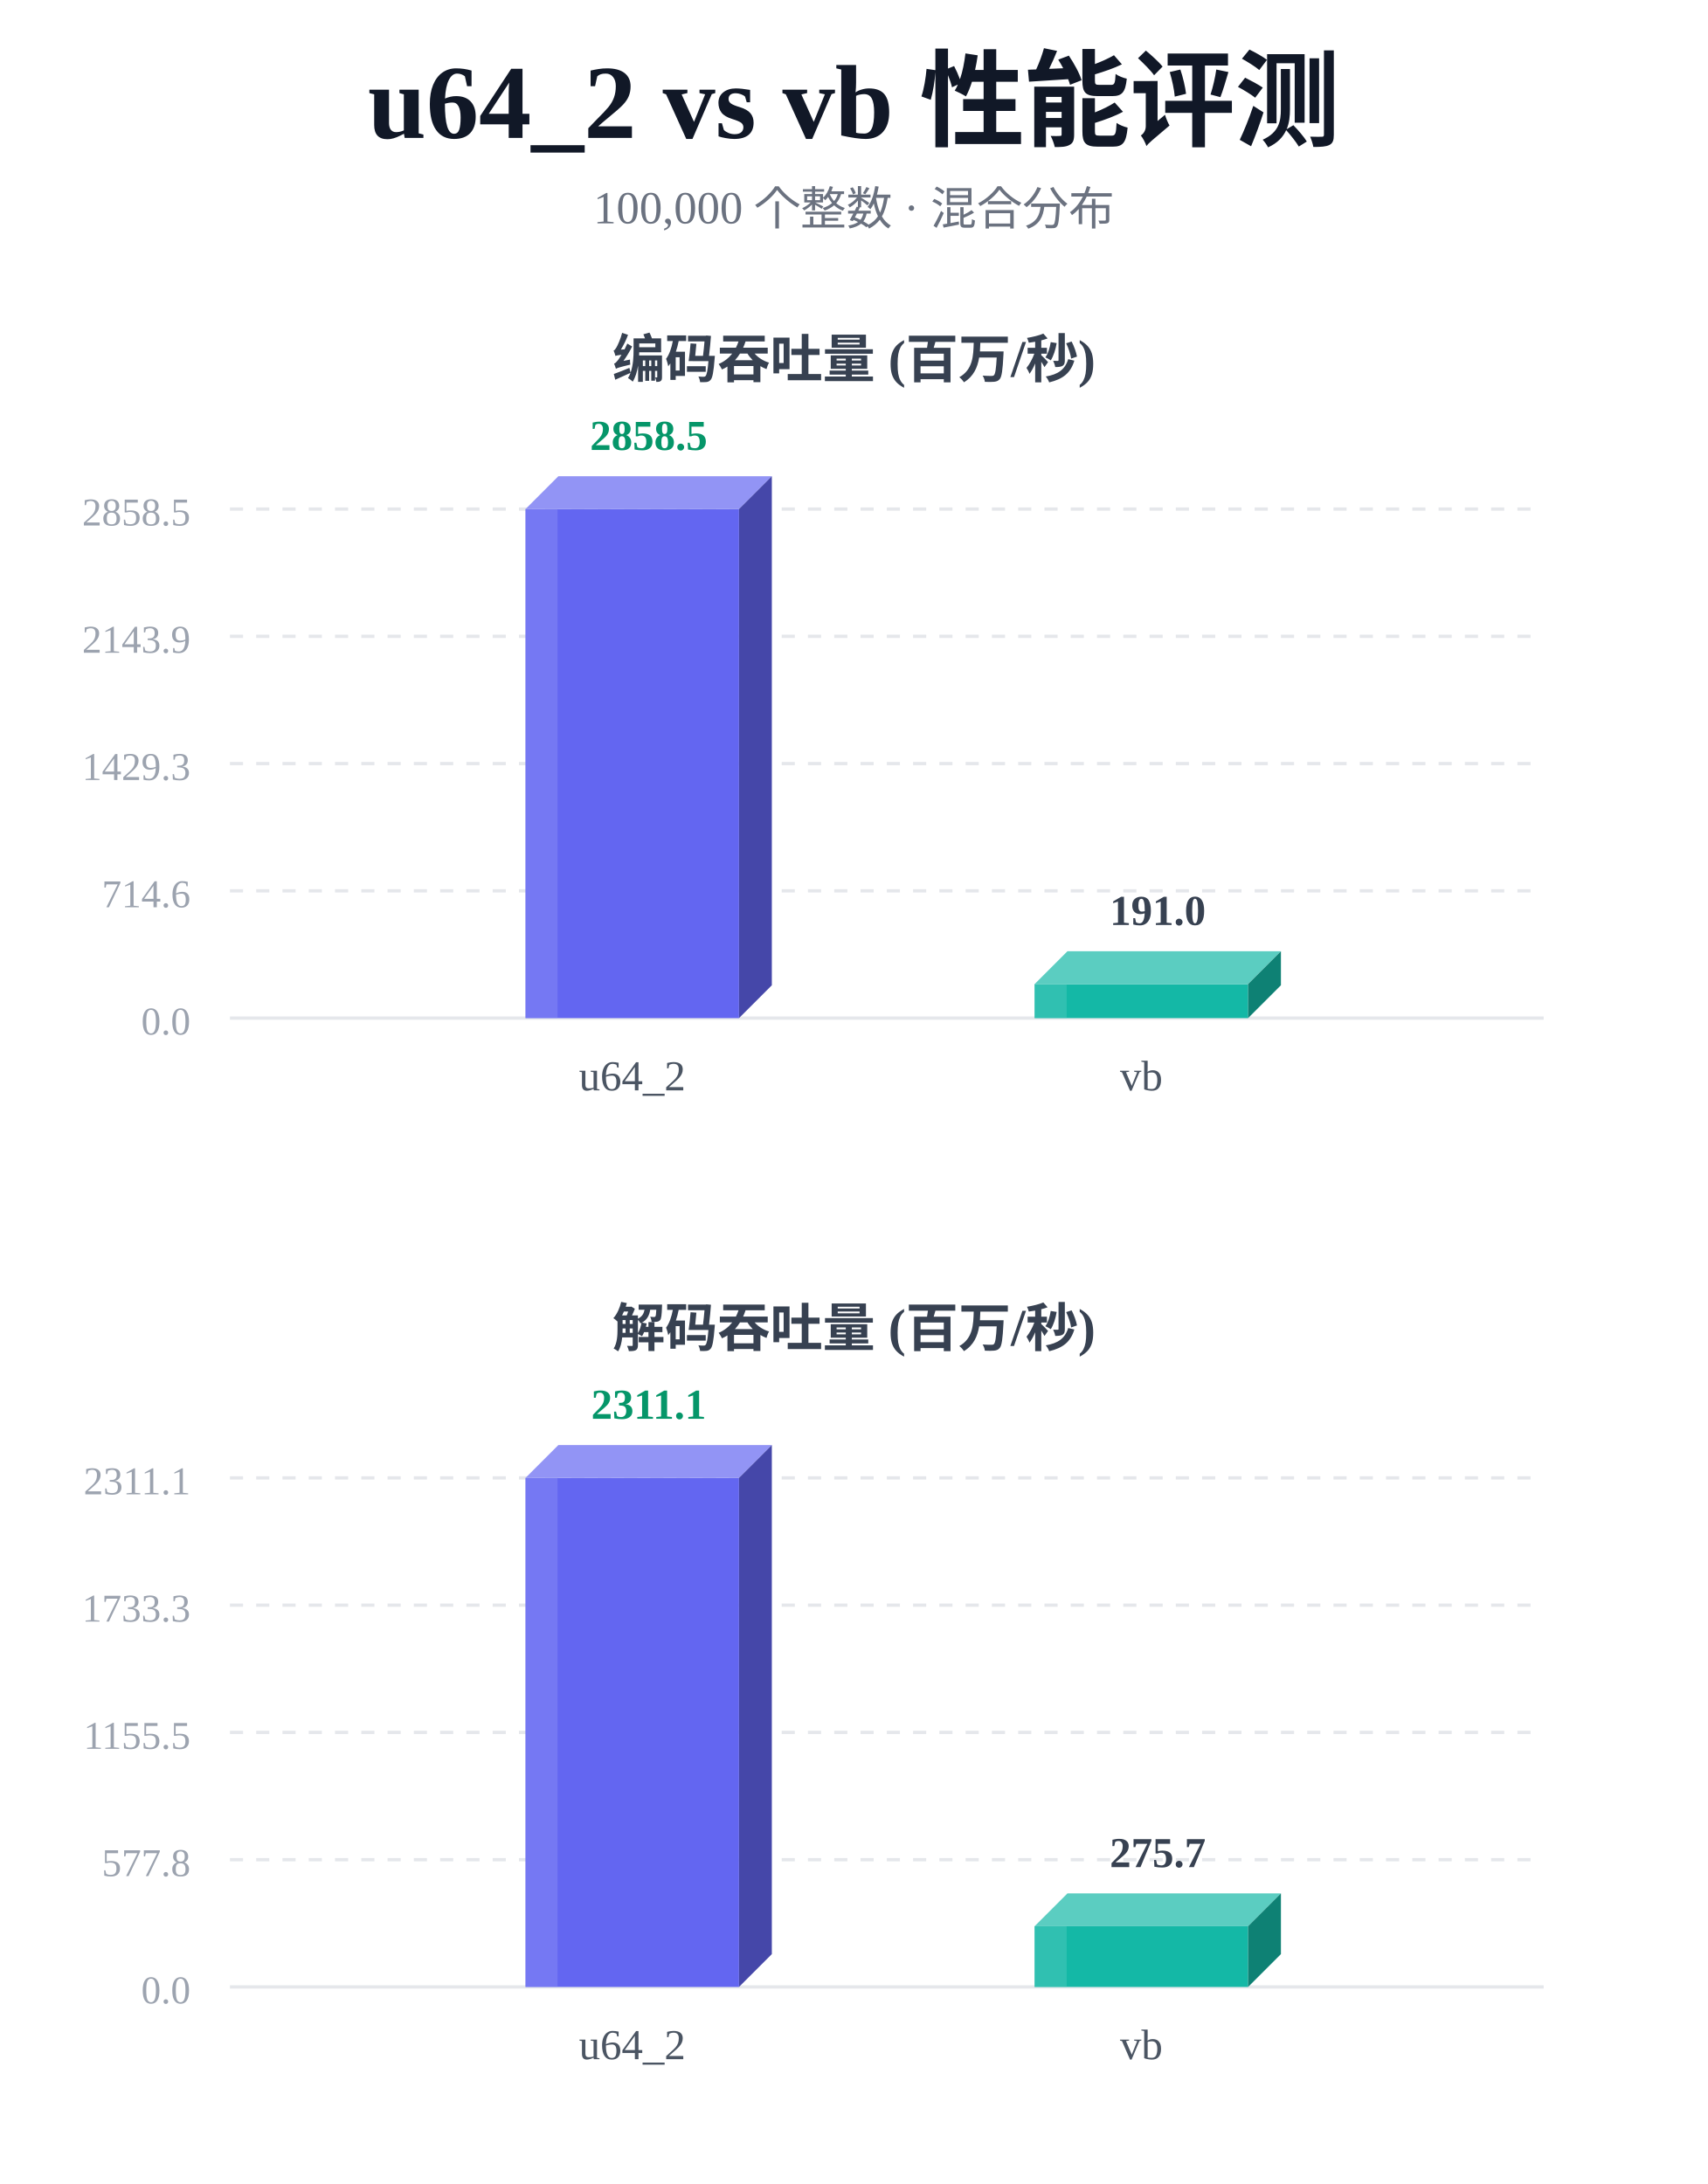
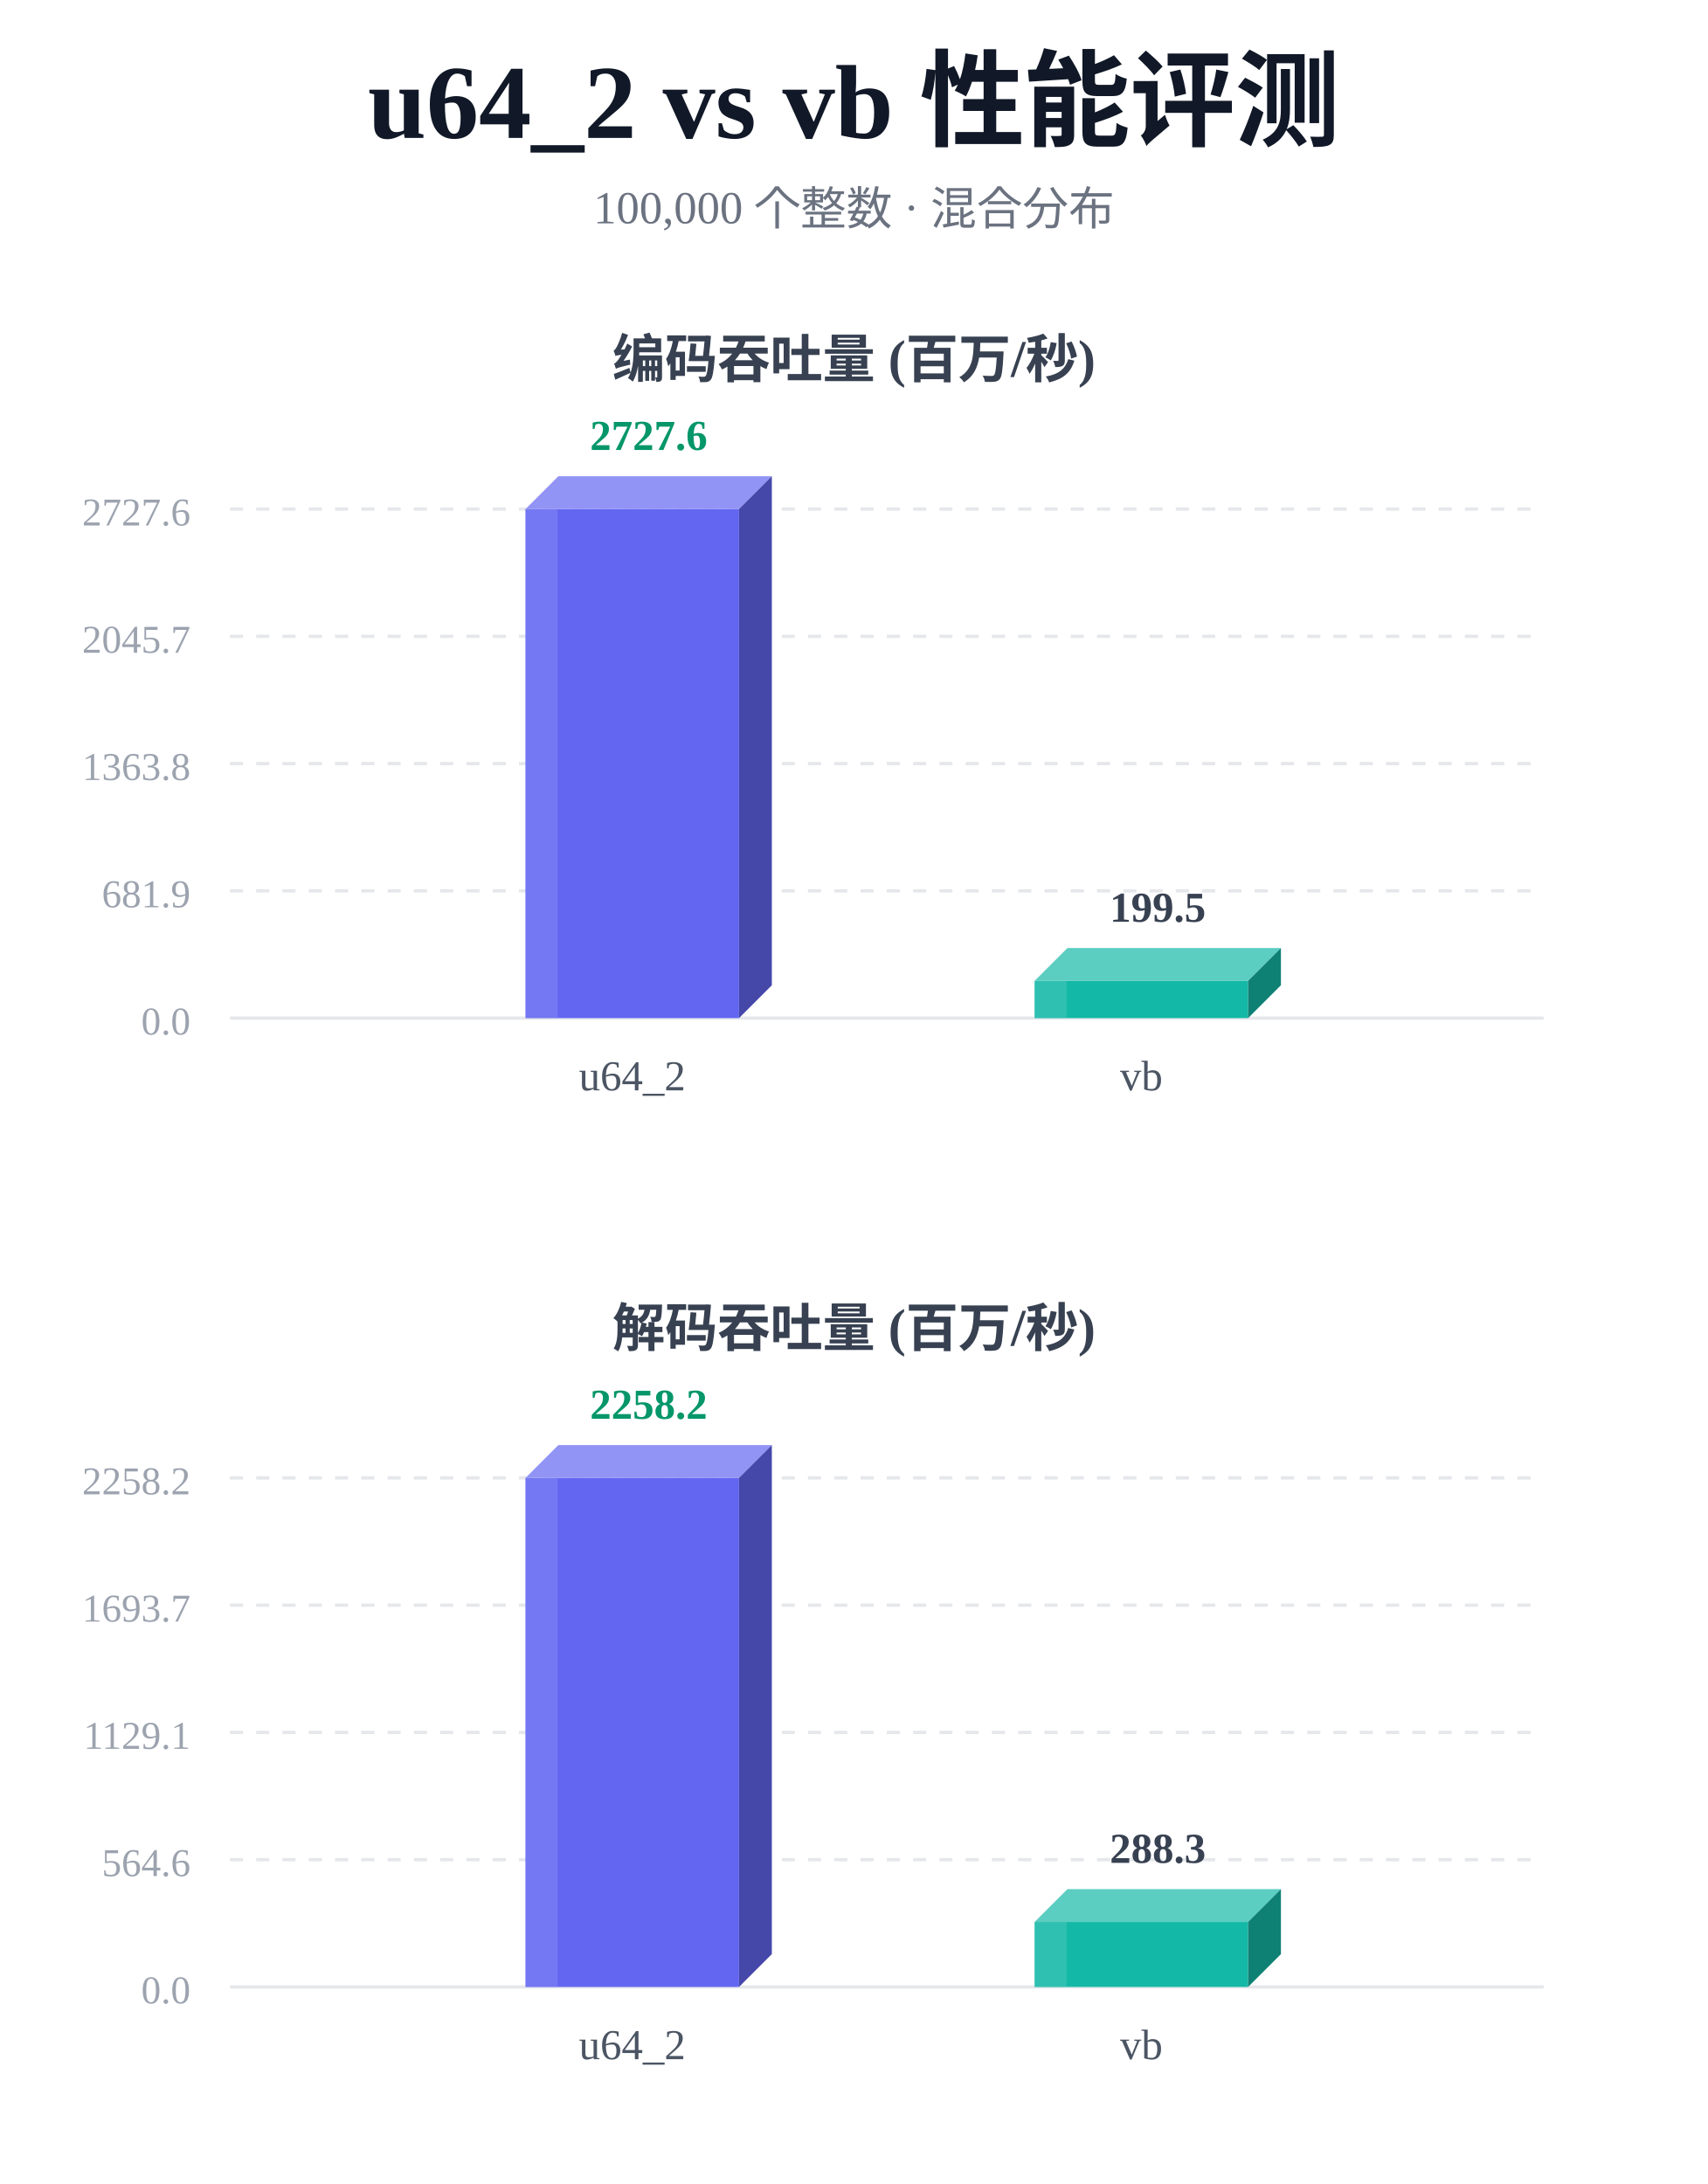
<svg xmlns="http://www.w3.org/2000/svg" width="520" height="665" viewBox="0 0 520 665">
  <text x="260" y="42" fill="#111827" font-size="32" font-weight="700" text-anchor="middle">u64_2 vs vb 性能评测</text>
  <text x="260" y="68" fill="#6b7280" font-size="14" text-anchor="middle">100,000 个整数 · 混合分布</text>
  <text x="260" y="115" fill="#374151" font-size="16" font-weight="600" text-anchor="middle">编码吞吐量 (百万/秒)</text>
  <path stroke="#e5e7eb" d="M70 310h400" />
  <text x="58" y="315" fill="#9ca3af" font-size="12" text-anchor="end">0.0</text>
  <path stroke="#e5e7eb" stroke-dasharray="4,4" d="M70 271.25h400" />
-   <text x="58" y="276.25" fill="#9ca3af" font-size="12" text-anchor="end">714.6</text>
+   <text x="58" y="276.25" fill="#9ca3af" font-size="12" text-anchor="end">681.9</text>
  <path stroke="#e5e7eb" stroke-dasharray="4,4" d="M70 232.5h400" />
-   <text x="58" y="237.5" fill="#9ca3af" font-size="12" text-anchor="end">1429.3</text>
+   <text x="58" y="237.5" fill="#9ca3af" font-size="12" text-anchor="end">1363.8</text>
  <path stroke="#e5e7eb" stroke-dasharray="4,4" d="M70 193.75h400" />
-   <text x="58" y="198.75" fill="#9ca3af" font-size="12" text-anchor="end">2143.9</text>
+   <text x="58" y="198.75" fill="#9ca3af" font-size="12" text-anchor="end">2045.7</text>
  <path stroke="#e5e7eb" stroke-dasharray="4,4" d="M70 155h400" />
-   <text x="58" y="160" fill="#9ca3af" font-size="12" text-anchor="end">2858.5</text>
+   <text x="58" y="160" fill="#9ca3af" font-size="12" text-anchor="end">2727.6</text>
  <path fill="#6366f1" d="M160 155h65v155h-65z" />
  <path fill="#9294f5" d="M160 155h9.75v155H160z" opacity=".4" />
  <path fill="#9294f5" d="m160 155 10-10h65l-10 10z" />
  <path fill="#4547a9" d="m225 155 10-10v155l-10 10z" />
-   <text x="197.5" y="137" fill="#059669" font-size="13" font-weight="600" text-anchor="middle">2858.5</text>
+   <text x="197.5" y="137" fill="#059669" font-size="13" font-weight="600" text-anchor="middle">2727.6</text>
  <text x="192.5" y="332" fill="#4b5563" font-size="13" font-weight="500" text-anchor="middle">u64_2</text>
-   <path fill="#14b8a6" d="M315 299.644h65V310h-65z" />
-   <path fill="#5bcdc1" d="M315 299.644h9.75V310H315z" opacity=".4" />
-   <path fill="#5bcdc1" d="m315 299.644 10-10h65l-10 10z" />
-   <path fill="#0e8174" d="m380 299.644 10-10V300l-10 10z" />
-   <text x="352.5" y="281.644" fill="#374151" font-size="13" font-weight="600" text-anchor="middle">191.0</text>
+   <path fill="#14b8a6" d="M315 298.665h65V310h-65z" />
+   <path fill="#5bcdc1" d="M315 298.665h9.75V310H315z" opacity=".4" />
+   <path fill="#5bcdc1" d="m315 298.665 10-10h65l-10 10z" />
+   <path fill="#0e8174" d="m380 298.665 10-10V300l-10 10z" />
+   <text x="352.5" y="280.665" fill="#374151" font-size="13" font-weight="600" text-anchor="middle">199.5</text>
  <text x="347.5" y="332" fill="#4b5563" font-size="13" font-weight="500" text-anchor="middle">vb</text>
  <text x="260" y="410" fill="#374151" font-size="16" font-weight="600" text-anchor="middle">解码吞吐量 (百万/秒)</text>
  <path stroke="#e5e7eb" d="M70 605h400" />
  <text x="58" y="610" fill="#9ca3af" font-size="12" text-anchor="end">0.0</text>
  <path stroke="#e5e7eb" stroke-dasharray="4,4" d="M70 566.25h400" />
-   <text x="58" y="571.25" fill="#9ca3af" font-size="12" text-anchor="end">577.8</text>
+   <text x="58" y="571.25" fill="#9ca3af" font-size="12" text-anchor="end">564.6</text>
  <path stroke="#e5e7eb" stroke-dasharray="4,4" d="M70 527.5h400" />
-   <text x="58" y="532.5" fill="#9ca3af" font-size="12" text-anchor="end">1155.5</text>
+   <text x="58" y="532.5" fill="#9ca3af" font-size="12" text-anchor="end">1129.1</text>
  <path stroke="#e5e7eb" stroke-dasharray="4,4" d="M70 488.75h400" />
-   <text x="58" y="493.75" fill="#9ca3af" font-size="12" text-anchor="end">1733.3</text>
+   <text x="58" y="493.75" fill="#9ca3af" font-size="12" text-anchor="end">1693.7</text>
  <path stroke="#e5e7eb" stroke-dasharray="4,4" d="M70 450h400" />
-   <text x="58" y="455" fill="#9ca3af" font-size="12" text-anchor="end">2311.1</text>
+   <text x="58" y="455" fill="#9ca3af" font-size="12" text-anchor="end">2258.2</text>
  <path fill="#6366f1" d="M160 450h65v155h-65z" />
  <path fill="#9294f5" d="M160 450h9.75v155H160z" opacity=".4" />
  <path fill="#9294f5" d="m160 450 10-10h65l-10 10z" />
  <path fill="#4547a9" d="m225 450 10-10v155l-10 10z" />
-   <text x="197.5" y="432" fill="#059669" font-size="13" font-weight="600" text-anchor="middle">2311.1</text>
+   <text x="197.5" y="432" fill="#059669" font-size="13" font-weight="600" text-anchor="middle">2258.2</text>
  <text x="192.5" y="627" fill="#4b5563" font-size="13" font-weight="500" text-anchor="middle">u64_2</text>
-   <path fill="#14b8a6" d="M315 586.512h65V605h-65z" />
-   <path fill="#5bcdc1" d="M315 586.512h9.75V605H315z" opacity=".4" />
-   <path fill="#5bcdc1" d="m315 586.512 10-10h65l-10 10z" />
-   <path fill="#0e8174" d="m380 586.512 10-10V595l-10 10z" />
-   <text x="352.5" y="568.512" fill="#374151" font-size="13" font-weight="600" text-anchor="middle">275.7</text>
+   <path fill="#14b8a6" d="M315 585.211h65V605h-65z" />
+   <path fill="#5bcdc1" d="M315 585.211h9.75V605H315z" opacity=".4" />
+   <path fill="#5bcdc1" d="m315 585.21 10-10h65l-10 10z" />
+   <path fill="#0e8174" d="m380 585.21 10-10V595l-10 10z" />
+   <text x="352.5" y="567.211" fill="#374151" font-size="13" font-weight="600" text-anchor="middle">288.3</text>
  <text x="347.5" y="627" fill="#4b5563" font-size="13" font-weight="500" text-anchor="middle">vb</text>
</svg>
